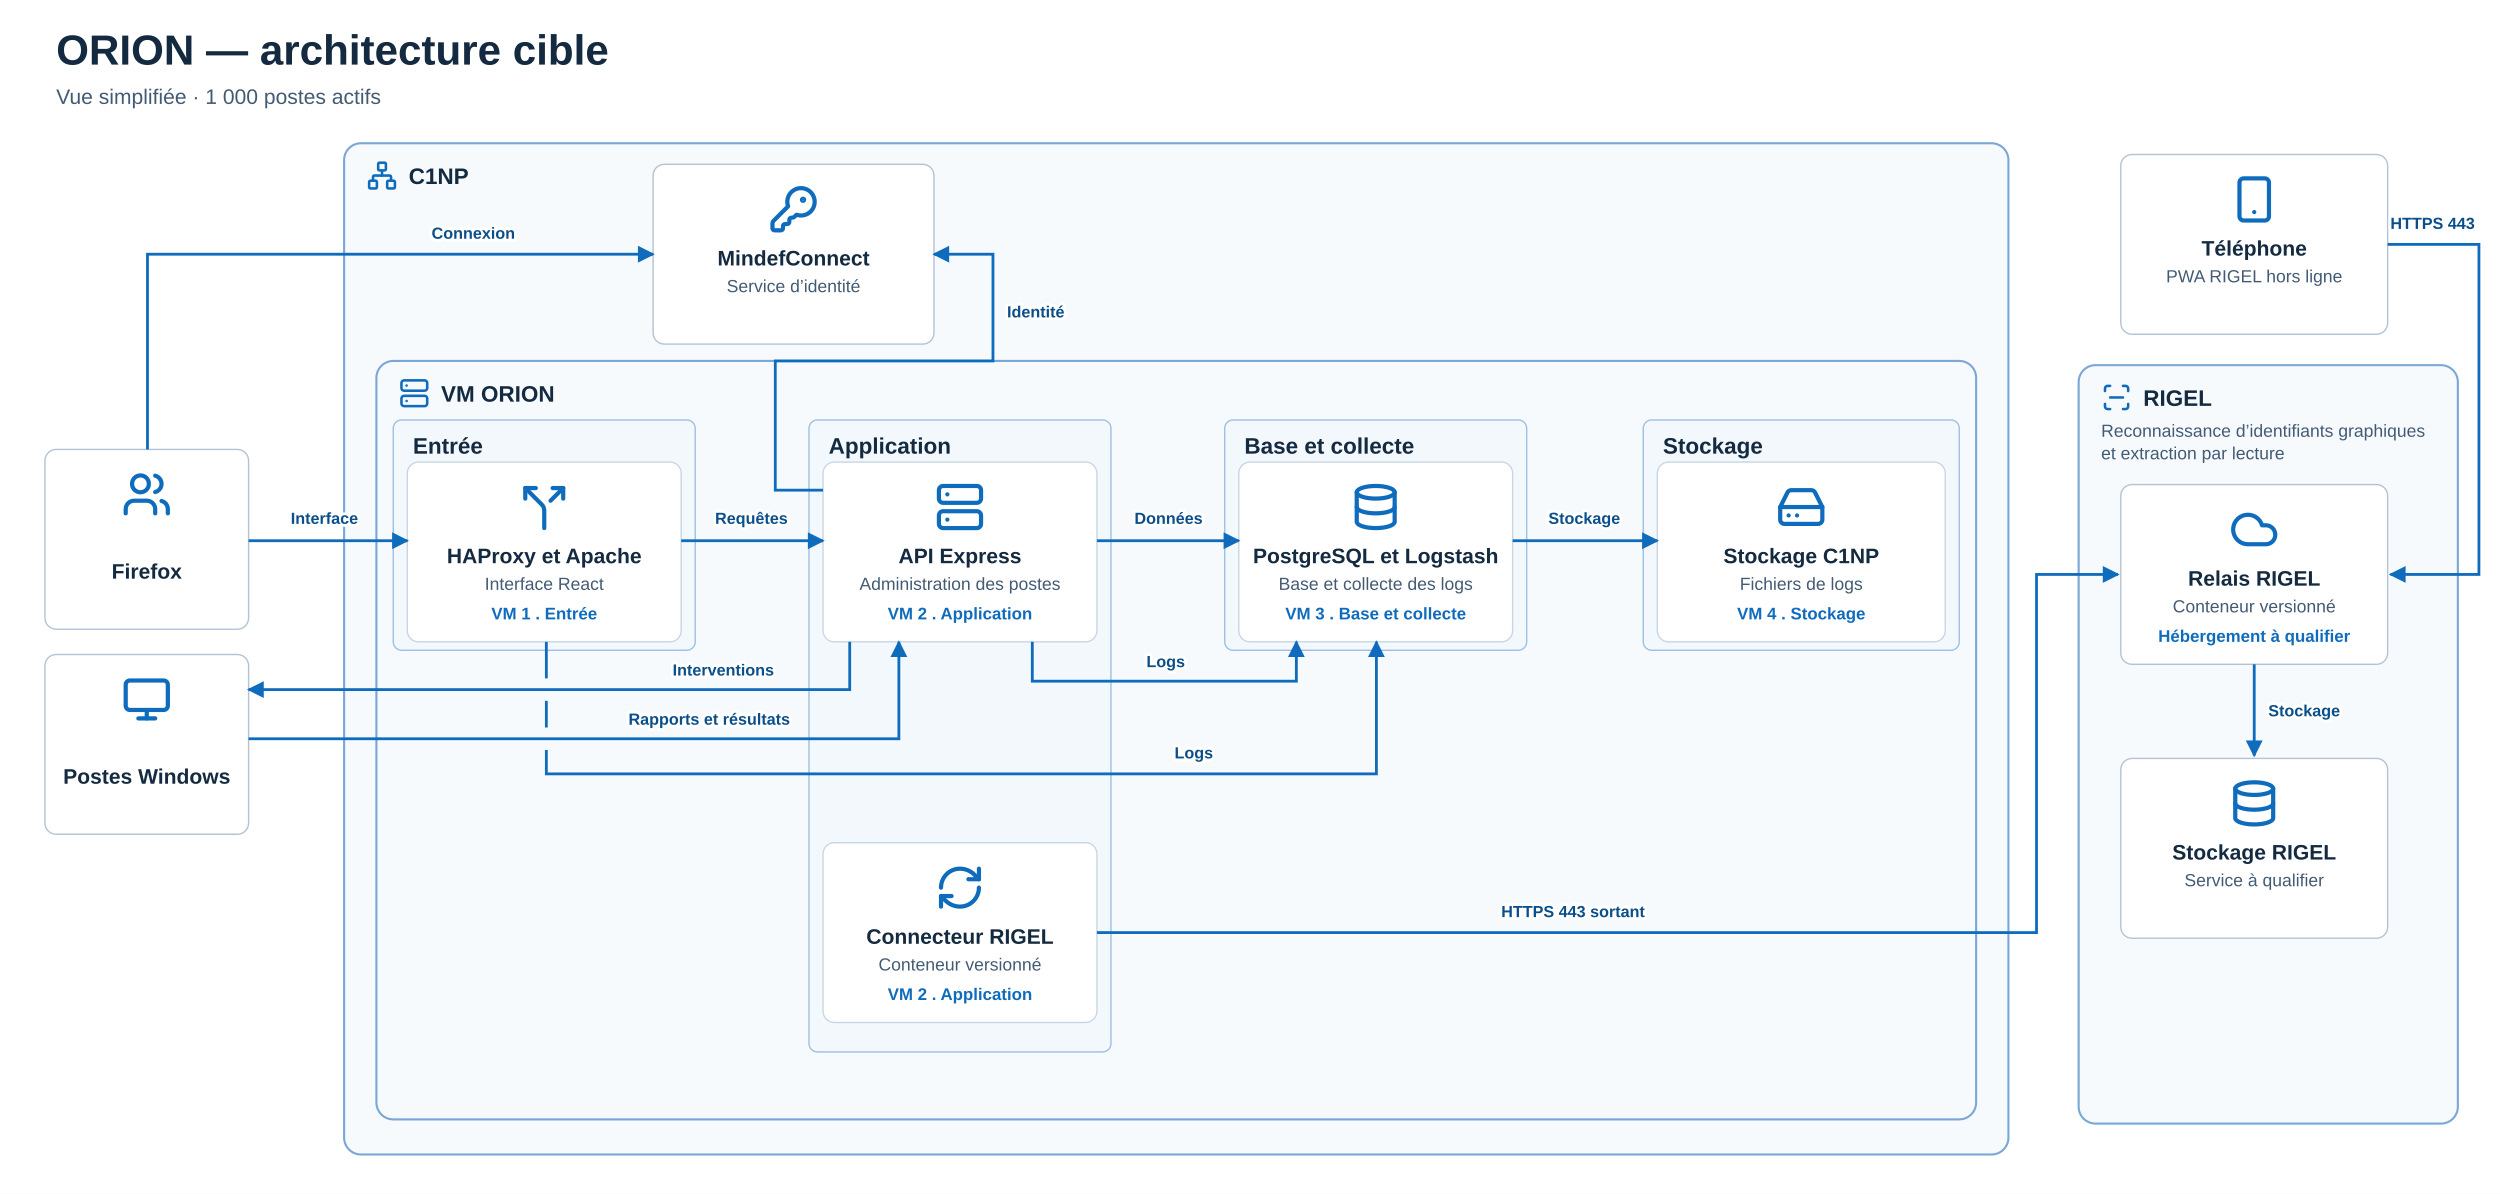
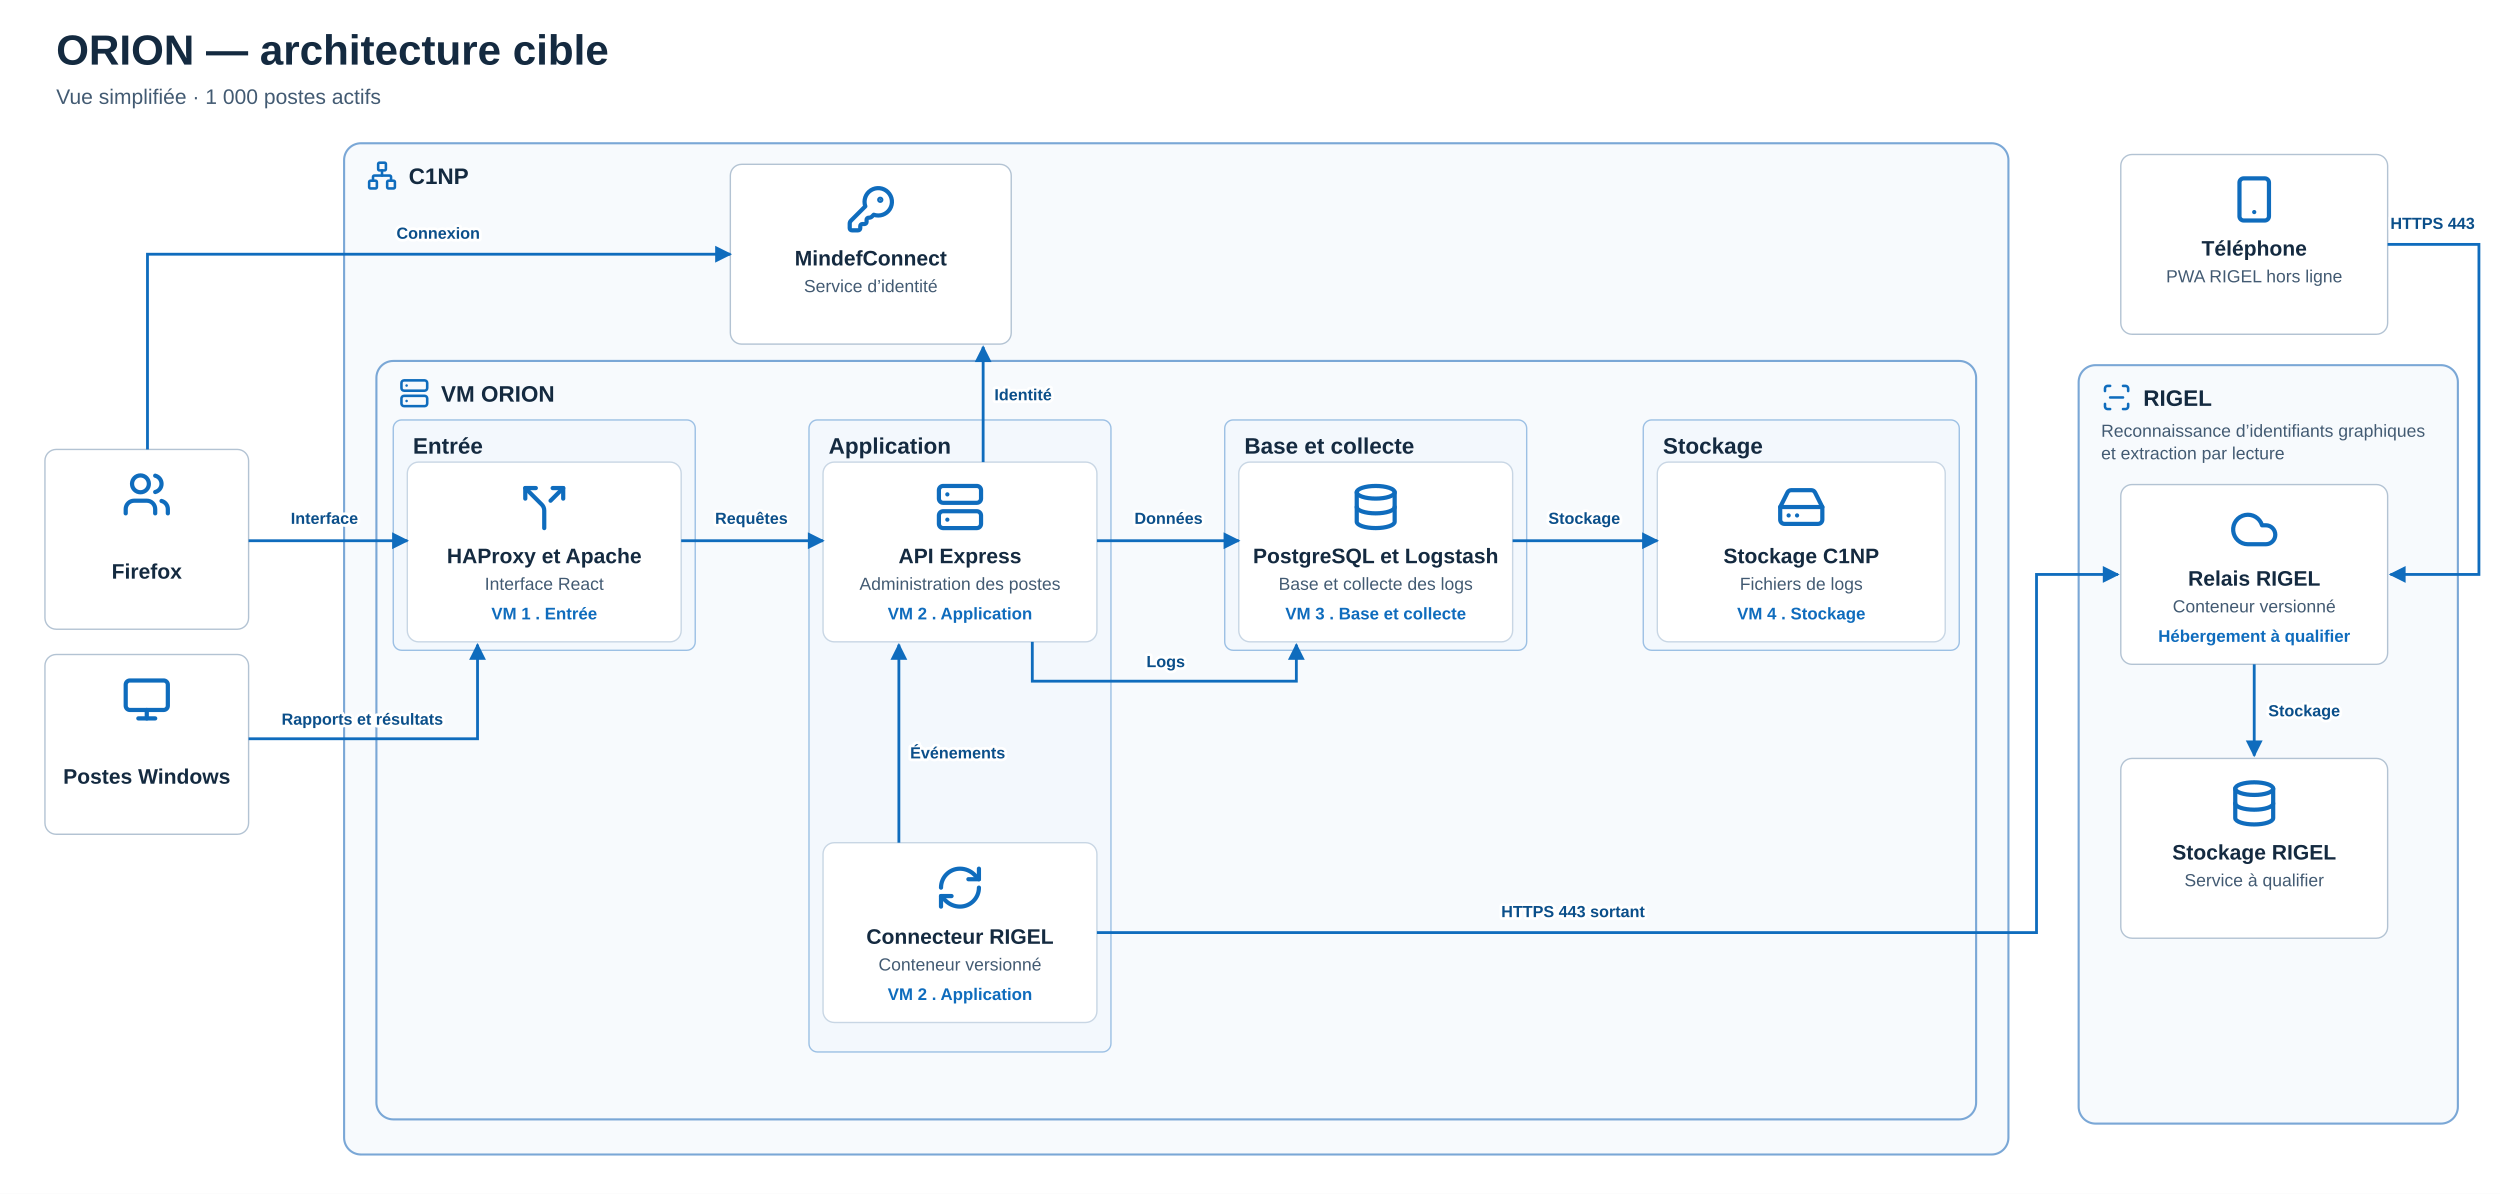
<svg xmlns="http://www.w3.org/2000/svg" width="1780" height="850" viewBox="0 0 1780 850" role="img" aria-labelledby="title desc">
  <defs>
    <marker id="arrow" viewBox="0 0 10 10" refX="9" refY="5" markerWidth="6" markerHeight="6" orient="auto">
      <path d="M0 0 L10 5 L0 10 Z" fill="#0f6cbd" />
    </marker>
    <marker id="arrow-start" viewBox="0 0 10 10" refX="1" refY="5" markerWidth="6" markerHeight="6" orient="auto">
      <path d="M10 0 L0 5 L10 10 Z" fill="#0f6cbd" />
    </marker>
    <symbol id="i-network" viewBox="0 0 24 24" fill="none" stroke="currentColor" stroke-width="2" stroke-linecap="round" stroke-linejoin="round">
      <rect x="16" y="16" width="6" height="6" rx="1" />
      <rect x="2" y="16" width="6" height="6" rx="1" />
      <rect x="9" y="2" width="6" height="6" rx="1" />
      <path d="M5 16v-3a1 1 0 0 1 1-1h12a1 1 0 0 1 1 1v3" />
      <path d="M12 12V8" />
    </symbol>
    <symbol id="i-server" viewBox="0 0 24 24" fill="none" stroke="currentColor" stroke-width="2" stroke-linecap="round" stroke-linejoin="round">
      <rect width="20" height="8" x="2" y="2" rx="2" ry="2" />
      <rect width="20" height="8" x="2" y="14" rx="2" ry="2" />
      <line x1="6" x2="6.01" y1="6" y2="6" />
      <line x1="6" x2="6.01" y1="18" y2="18" />
    </symbol>
    <symbol id="i-users" viewBox="0 0 24 24" fill="none" stroke="currentColor" stroke-width="2" stroke-linecap="round" stroke-linejoin="round">
      <path d="M16 21v-2a4 4 0 0 0-4-4H6a4 4 0 0 0-4 4v2" />
      <circle cx="9" cy="7" r="4" />
      <path d="M22 21v-2a4 4 0 0 0-3-3.87" />
      <path d="M16 3.13a4 4 0 0 1 0 7.75" />
    </symbol>
    <symbol id="i-monitor" viewBox="0 0 24 24" fill="none" stroke="currentColor" stroke-width="2" stroke-linecap="round" stroke-linejoin="round">
      <rect width="20" height="14" x="2" y="3" rx="2" />
      <line x1="8" x2="16" y1="21" y2="21" />
      <line x1="12" x2="12" y1="17" y2="21" />
    </symbol>
    <symbol id="i-key-round" viewBox="0 0 24 24" fill="none" stroke="currentColor" stroke-width="2" stroke-linecap="round" stroke-linejoin="round">
      <path d="M2.586 17.414A2 2 0 0 0 2 18.828V21a1 1 0 0 0 1 1h3a1 1 0 0 0 1-1v-1a1 1 0 0 1 1-1h1a1 1 0 0 0 1-1v-1a1 1 0 0 1 1-1h.172a2 2 0 0 0 1.414-.586l.814-.814a6.5 6.5 0 1 0-4-4z" />
      <circle cx="16.5" cy="7.5" r=".5" fill="currentColor" />
    </symbol>
    <symbol id="i-split" viewBox="0 0 24 24" fill="none" stroke="currentColor" stroke-width="2" stroke-linecap="round" stroke-linejoin="round">
      <path d="M16 3h5v5" />
      <path d="M8 3H3v5" />
      <path d="M12 22v-8.3a4 4 0 0 0-1.172-2.872L3 3" />
      <path d="m15 9 6-6" />
    </symbol>
    <symbol id="i-refresh-cw" viewBox="0 0 24 24" fill="none" stroke="currentColor" stroke-width="2" stroke-linecap="round" stroke-linejoin="round">
      <path d="M3 12a9 9 0 0 1 9-9 9.75 9.75 0 0 1 6.74 2.74L21 8" />
      <path d="M21 3v5h-5" />
      <path d="M21 12a9 9 0 0 1-9 9 9.75 9.75 0 0 1-6.74-2.74L3 16" />
      <path d="M8 16H3v5" />
    </symbol>
    <symbol id="i-database" viewBox="0 0 24 24" fill="none" stroke="currentColor" stroke-width="2" stroke-linecap="round" stroke-linejoin="round">
      <ellipse cx="12" cy="5" rx="9" ry="3" />
      <path d="M3 5V19A9 3 0 0 0 21 19V5" />
      <path d="M3 12A9 3 0 0 0 21 12" />
    </symbol>
    <symbol id="i-hard-drive" viewBox="0 0 24 24" fill="none" stroke="currentColor" stroke-width="2" stroke-linecap="round" stroke-linejoin="round">
      <line x1="22" x2="2" y1="12" y2="12" />
      <path d="M5.45 5.11 2 12v6a2 2 0 0 0 2 2h16a2 2 0 0 0 2-2v-6l-3.45-6.89A2 2 0 0 0 16.76 4H7.24a2 2 0 0 0-1.79 1.11z" />
      <line x1="6" x2="6.01" y1="16" y2="16" />
      <line x1="10" x2="10.01" y1="16" y2="16" />
    </symbol>
    <symbol id="i-smartphone" viewBox="0 0 24 24" fill="none" stroke="currentColor" stroke-width="2" stroke-linecap="round" stroke-linejoin="round">
      <rect width="14" height="20" x="5" y="2" rx="2" ry="2" />
      <path d="M12 18h.01" />
    </symbol>
    <symbol id="i-scan-line" viewBox="0 0 24 24" fill="none" stroke="currentColor" stroke-width="2" stroke-linecap="round" stroke-linejoin="round">
      <path d="M3 7V5a2 2 0 0 1 2-2h2" />
      <path d="M17 3h2a2 2 0 0 1 2 2v2" />
      <path d="M21 17v2a2 2 0 0 1-2 2h-2" />
      <path d="M7 21H5a2 2 0 0 1-2-2v-2" />
      <path d="M7 12h10" />
    </symbol>
    <symbol id="i-cloud" viewBox="0 0 24 24" fill="none" stroke="currentColor" stroke-width="2" stroke-linecap="round" stroke-linejoin="round">
      <path d="M17.5 19H9a7 7 0 1 1 6.71-9h1.79a4.5 4.5 0 1 1 0 9Z" />
    </symbol>
  </defs>
  <style>
text{font-family:'Segoe UI',Arial,Helvetica,sans-serif;fill:#142a40}
.title{font-size:30px;font-weight:bold}
.body{font-size:15px;fill:#425a72}
.frame,.zname{font-size:16px;font-weight:bold}
.vm{font-size:15px;font-weight:bold}
.service{font-size:14px;font-weight:bold}
.cname{font-size:15px;font-weight:bold}
.crole{font-size:12.5px;fill:#425a72}
.cvm{font-size:12px;font-weight:bold;fill:#0f6cbd}
.caption{font-size:12.5px;fill:#425a72}
.vol{font-size:12.5px;font-weight:bold;fill:#24603d}
.tag{font-size:10.5px;font-weight:bold;fill:#0f6cbd;letter-spacing:.3px}
.tag.host{fill:#a06a00}
.badge{font-size:10.5px;font-weight:bold;fill:#254e78;letter-spacing:.5px}
.step{font-size:13px;font-weight:bold;fill:#fff}
.route{font-size:11.5px;font-weight:bold;fill:#0b4f8a;paint-order:stroke;stroke:#fff;stroke-width:4;stroke-linejoin:round}
.flow{fill:none;stroke:#0f6cbd;stroke-width:2}
.auto{stroke-dasharray:6 4}
</style>
  <rect width="1780" height="850" fill="#fff" />
  <text x="40" y="46" class="title" text-anchor="start">ORION — architecture cible</text>
  <text x="40" y="74" class="body" text-anchor="start">Vue simplifiée · 1 000 postes actifs</text>
  <rect x="245" y="102" width="1185" height="720" rx="12" fill="#f7fafd" stroke="#7aa7d6" stroke-width="1.5" />
  <use href="#i-network" x="261" y="114" width="22" height="22" style="color:#0f6cbd" />
  <text x="291" y="131" class="frame" text-anchor="start">C1NP</text>
  <rect x="268" y="257" width="1139" height="540" rx="12" fill="#f7fafd" stroke="#7aa7d6" stroke-width="1.5" />
  <use href="#i-server" x="284" y="269" width="22" height="22" style="color:#0f6cbd" />
  <text x="314" y="286" class="frame" text-anchor="start">VM ORION</text>
  <rect x="280" y="299" width="215" height="164" rx="6" fill="#f3f8fd" stroke="#9cc0e4" />
  <text x="294" y="323" class="zname" text-anchor="start">Entrée</text>
  <rect x="576" y="299" width="215" height="450" rx="6" fill="#f3f8fd" stroke="#9cc0e4" />
  <text x="590" y="323" class="zname" text-anchor="start">Application</text>
  <rect x="872" y="299" width="215" height="164" rx="6" fill="#f3f8fd" stroke="#9cc0e4" />
  <text x="886" y="323" class="zname" text-anchor="start">Base et collecte</text>
  <rect x="1170" y="299" width="225" height="164" rx="6" fill="#f3f8fd" stroke="#9cc0e4" />
  <text x="1184" y="323" class="zname" text-anchor="start">Stockage</text>
  <rect x="32" y="320" width="145" height="128" rx="8" fill="#fff" stroke="#b3c3d3" />
  <use href="#i-users" x="86.5" y="334" width="36" height="36" style="color:#0f6cbd" />
  <text x="104.5" y="412" class="cname" text-anchor="middle">Firefox</text>
  <rect x="32" y="466" width="145" height="128" rx="8" fill="#fff" stroke="#b3c3d3" />
  <use href="#i-monitor" x="86.5" y="480" width="36" height="36" style="color:#0f6cbd" />
  <text x="104.5" y="558" class="cname" text-anchor="middle">Postes Windows</text>
-   <rect x="465" y="117" width="200" height="128" rx="8" fill="#fff" stroke="#b3c3d3" />
-   <use href="#i-key-round" x="547" y="131" width="36" height="36" style="color:#0f6cbd" />
-   <text x="565" y="189" class="cname" text-anchor="middle">MindefConnect</text>
-   <text x="565" y="208" class="crole" text-anchor="middle">Service d’identité</text>
+   <rect x="520" y="117" width="200" height="128" rx="8" fill="#fff" stroke="#b3c3d3" />
+   <use href="#i-key-round" x="602" y="131" width="36" height="36" style="color:#0f6cbd" />
+   <text x="620" y="189" class="cname" text-anchor="middle">MindefConnect</text>
+   <text x="620" y="208" class="crole" text-anchor="middle">Service d’identité</text>
  <rect x="290" y="329" width="195" height="128" rx="8" fill="#fff" stroke="#c8d6e4" />
  <use href="#i-split" x="369.5" y="343" width="36" height="36" style="color:#0f6cbd" />
  <text x="387.5" y="401" class="cname" text-anchor="middle">HAProxy et Apache</text>
  <text x="387.5" y="420" class="crole" text-anchor="middle">Interface React</text>
  <text x="387.5" y="441" class="cvm" text-anchor="middle">VM 1 . Entrée</text>
  <rect x="586" y="329" width="195" height="128" rx="8" fill="#fff" stroke="#c8d6e4" />
  <use href="#i-server" x="665.5" y="343" width="36" height="36" style="color:#0f6cbd" />
  <text x="683.5" y="401" class="cname" text-anchor="middle">API Express</text>
  <text x="683.5" y="420" class="crole" text-anchor="middle">Administration des postes</text>
  <text x="683.5" y="441" class="cvm" text-anchor="middle">VM 2 . Application</text>
  <rect x="586" y="600" width="195" height="128" rx="8" fill="#fff" stroke="#c8d6e4" />
  <use href="#i-refresh-cw" x="665.5" y="614" width="36" height="36" style="color:#0f6cbd" />
  <text x="683.5" y="672" class="cname" text-anchor="middle">Connecteur RIGEL</text>
  <text x="683.5" y="691" class="crole" text-anchor="middle">Conteneur versionné</text>
  <text x="683.5" y="712" class="cvm" text-anchor="middle">VM 2 . Application</text>
  <rect x="882" y="329" width="195" height="128" rx="8" fill="#fff" stroke="#c8d6e4" />
  <use href="#i-database" x="961.5" y="343" width="36" height="36" style="color:#0f6cbd" />
  <text x="979.5" y="401" class="cname" text-anchor="middle">PostgreSQL et Logstash</text>
  <text x="979.5" y="420" class="crole" text-anchor="middle">Base et collecte des logs</text>
  <text x="979.5" y="441" class="cvm" text-anchor="middle">VM 3 . Base et collecte</text>
  <rect x="1180" y="329" width="205" height="128" rx="8" fill="#fff" stroke="#c8d6e4" />
  <use href="#i-hard-drive" x="1264.5" y="343" width="36" height="36" style="color:#0f6cbd" />
  <text x="1282.5" y="401" class="cname" text-anchor="middle">Stockage C1NP</text>
  <text x="1282.5" y="420" class="crole" text-anchor="middle">Fichiers de logs</text>
  <text x="1282.5" y="441" class="cvm" text-anchor="middle">VM 4 . Stockage</text>
  <rect x="1510" y="110" width="190" height="128" rx="8" fill="#fff" stroke="#b3c3d3" />
  <use href="#i-smartphone" x="1587" y="124" width="36" height="36" style="color:#0f6cbd" />
  <text x="1605" y="182" class="cname" text-anchor="middle">Téléphone</text>
  <text x="1605" y="201" class="crole" text-anchor="middle">PWA RIGEL hors ligne</text>
  <rect x="1480" y="260" width="270" height="540" rx="12" fill="#f7fafd" stroke="#7aa7d6" stroke-width="1.5" />
  <use href="#i-scan-line" x="1496" y="272" width="22" height="22" style="color:#0f6cbd" />
  <text x="1526" y="289" class="frame" text-anchor="start">RIGEL</text>
  <text x="1496" y="311" class="caption" text-anchor="start">Reconnaissance d’identifiants graphiques</text>
  <text x="1496" y="327" class="caption" text-anchor="start">et extraction par lecture</text>
  <rect x="1510" y="345" width="190" height="128" rx="8" fill="#fff" stroke="#b3c3d3" />
  <use href="#i-cloud" x="1587" y="359" width="36" height="36" style="color:#0f6cbd" />
  <text x="1605" y="417" class="cname" text-anchor="middle">Relais RIGEL</text>
  <text x="1605" y="436" class="crole" text-anchor="middle">Conteneur versionné</text>
  <text x="1605" y="457" class="cvm" text-anchor="middle">Hébergement à qualifier</text>
  <rect x="1510" y="540" width="190" height="128" rx="8" fill="#fff" stroke="#b3c3d3" />
  <use href="#i-database" x="1587" y="554" width="36" height="36" style="color:#0f6cbd" />
  <text x="1605" y="612" class="cname" text-anchor="middle">Stockage RIGEL</text>
  <text x="1605" y="631" class="crole" text-anchor="middle">Service à qualifier</text>
  <path d="M177 385 L290 385" class="flow" marker-end="url(#arrow)" />
  <text x="231" y="373" class="route" text-anchor="middle">Interface</text>
  <path d="M485 385 L586 385" class="flow" marker-end="url(#arrow)" />
  <text x="535" y="373" class="route" text-anchor="middle">Requêtes</text>
  <path d="M781 385 L882 385" class="flow" marker-end="url(#arrow)" />
  <text x="832" y="373" class="route" text-anchor="middle">Données</text>
  <path d="M1077 385 L1180 385" class="flow" marker-end="url(#arrow)" />
  <text x="1128" y="373" class="route" text-anchor="middle">Stockage</text>
-   <path d="M105 320 L105 181 L465 181" class="flow" marker-end="url(#arrow)" />
-   <text x="337" y="170" class="route" text-anchor="middle">Connexion</text>
-   <path d="M586 349 L552 349 L552 257 L707 257 L707 181 L665 181" class="flow" marker-end="url(#arrow)" />
-   <text x="717" y="226" class="route" text-anchor="start">Identité</text>
-   <path d="M177 526 L640 526 L640 457" class="flow" marker-end="url(#arrow)" />
-   <text x="505" y="516" class="route" text-anchor="middle">Rapports et résultats</text>
-   <path d="M605 457 L605 491 L177 491" class="flow" marker-end="url(#arrow)" />
-   <text x="515" y="481" class="route" text-anchor="middle">Interventions</text>
-   <path d="M389 457V483 M389 499V518" class="flow" />
-   <path d="M389 534 L389 551 L980 551 L980 457" class="flow" marker-end="url(#arrow)" />
-   <text x="850" y="540" class="route" text-anchor="middle">Logs</text>
-   <path d="M735 457 L735 485 L923 485 L923 457" class="flow" marker-end="url(#arrow)" />
+   <path d="M105 320 L105 181 L520 181" class="flow" marker-end="url(#arrow)" />
+   <text x="312" y="170" class="route" text-anchor="middle">Connexion</text>
+   <path d="M700 329 L700 247" class="flow" marker-end="url(#arrow)" />
+   <text x="708" y="285" class="route" text-anchor="start">Identité</text>
+   <path d="M177 526 L340 526 L340 459" class="flow" marker-end="url(#arrow)" />
+   <text x="258" y="516" class="route" text-anchor="middle">Rapports et résultats</text>
+   <path d="M735 457 L735 485 L923 485 L923 459" class="flow" marker-end="url(#arrow)" />
  <text x="830" y="475" class="route" text-anchor="middle">Logs</text>
+   <path d="M640 600 L640 459" class="flow" marker-end="url(#arrow)" />
+   <text x="648" y="540" class="route" text-anchor="start">Événements</text>
  <path d="M1700 174 L1765 174 L1765 409 L1702 409" class="flow" marker-end="url(#arrow)" />
  <text x="1732" y="163" class="route" text-anchor="middle">HTTPS 443</text>
  <path d="M1605 473 L1605 538" class="flow" marker-end="url(#arrow)" />
  <text x="1615" y="510" class="route" text-anchor="start">Stockage</text>
  <path d="M781 664 L1450 664 L1450 409 L1508 409" class="flow" marker-end="url(#arrow)" />
  <text x="1120" y="653" class="route" text-anchor="middle">HTTPS 443 sortant</text>
</svg>
